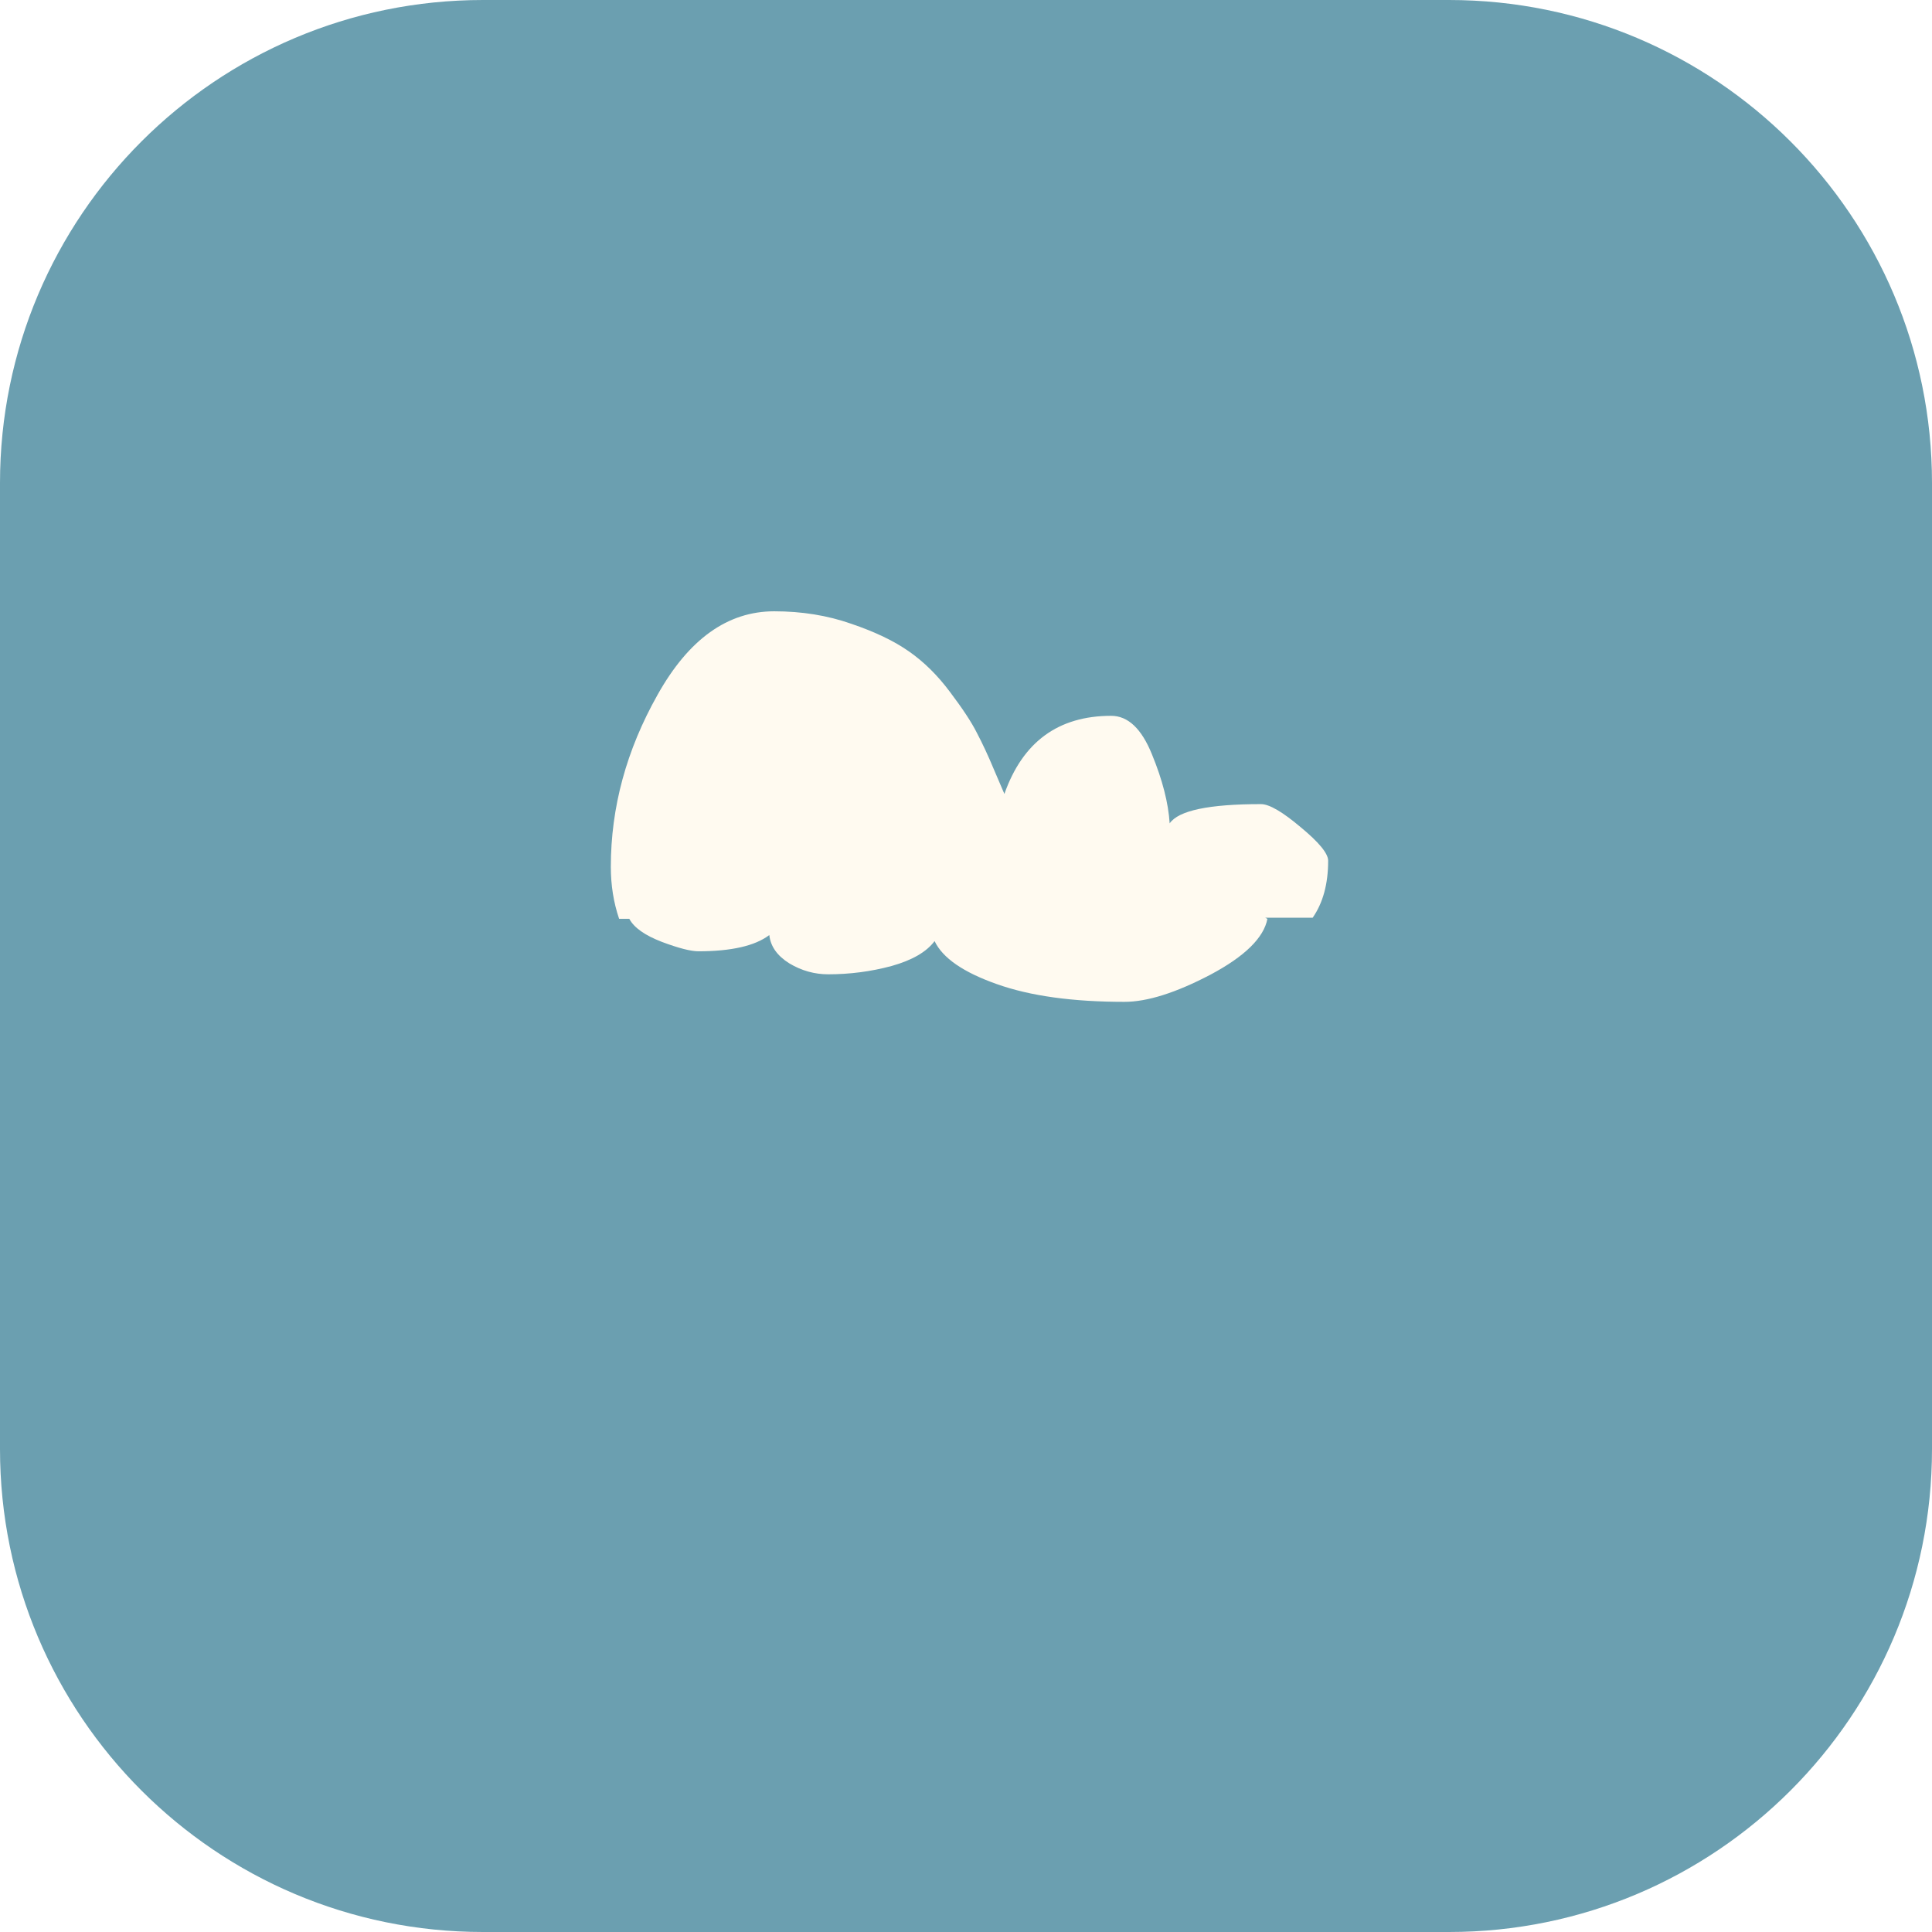
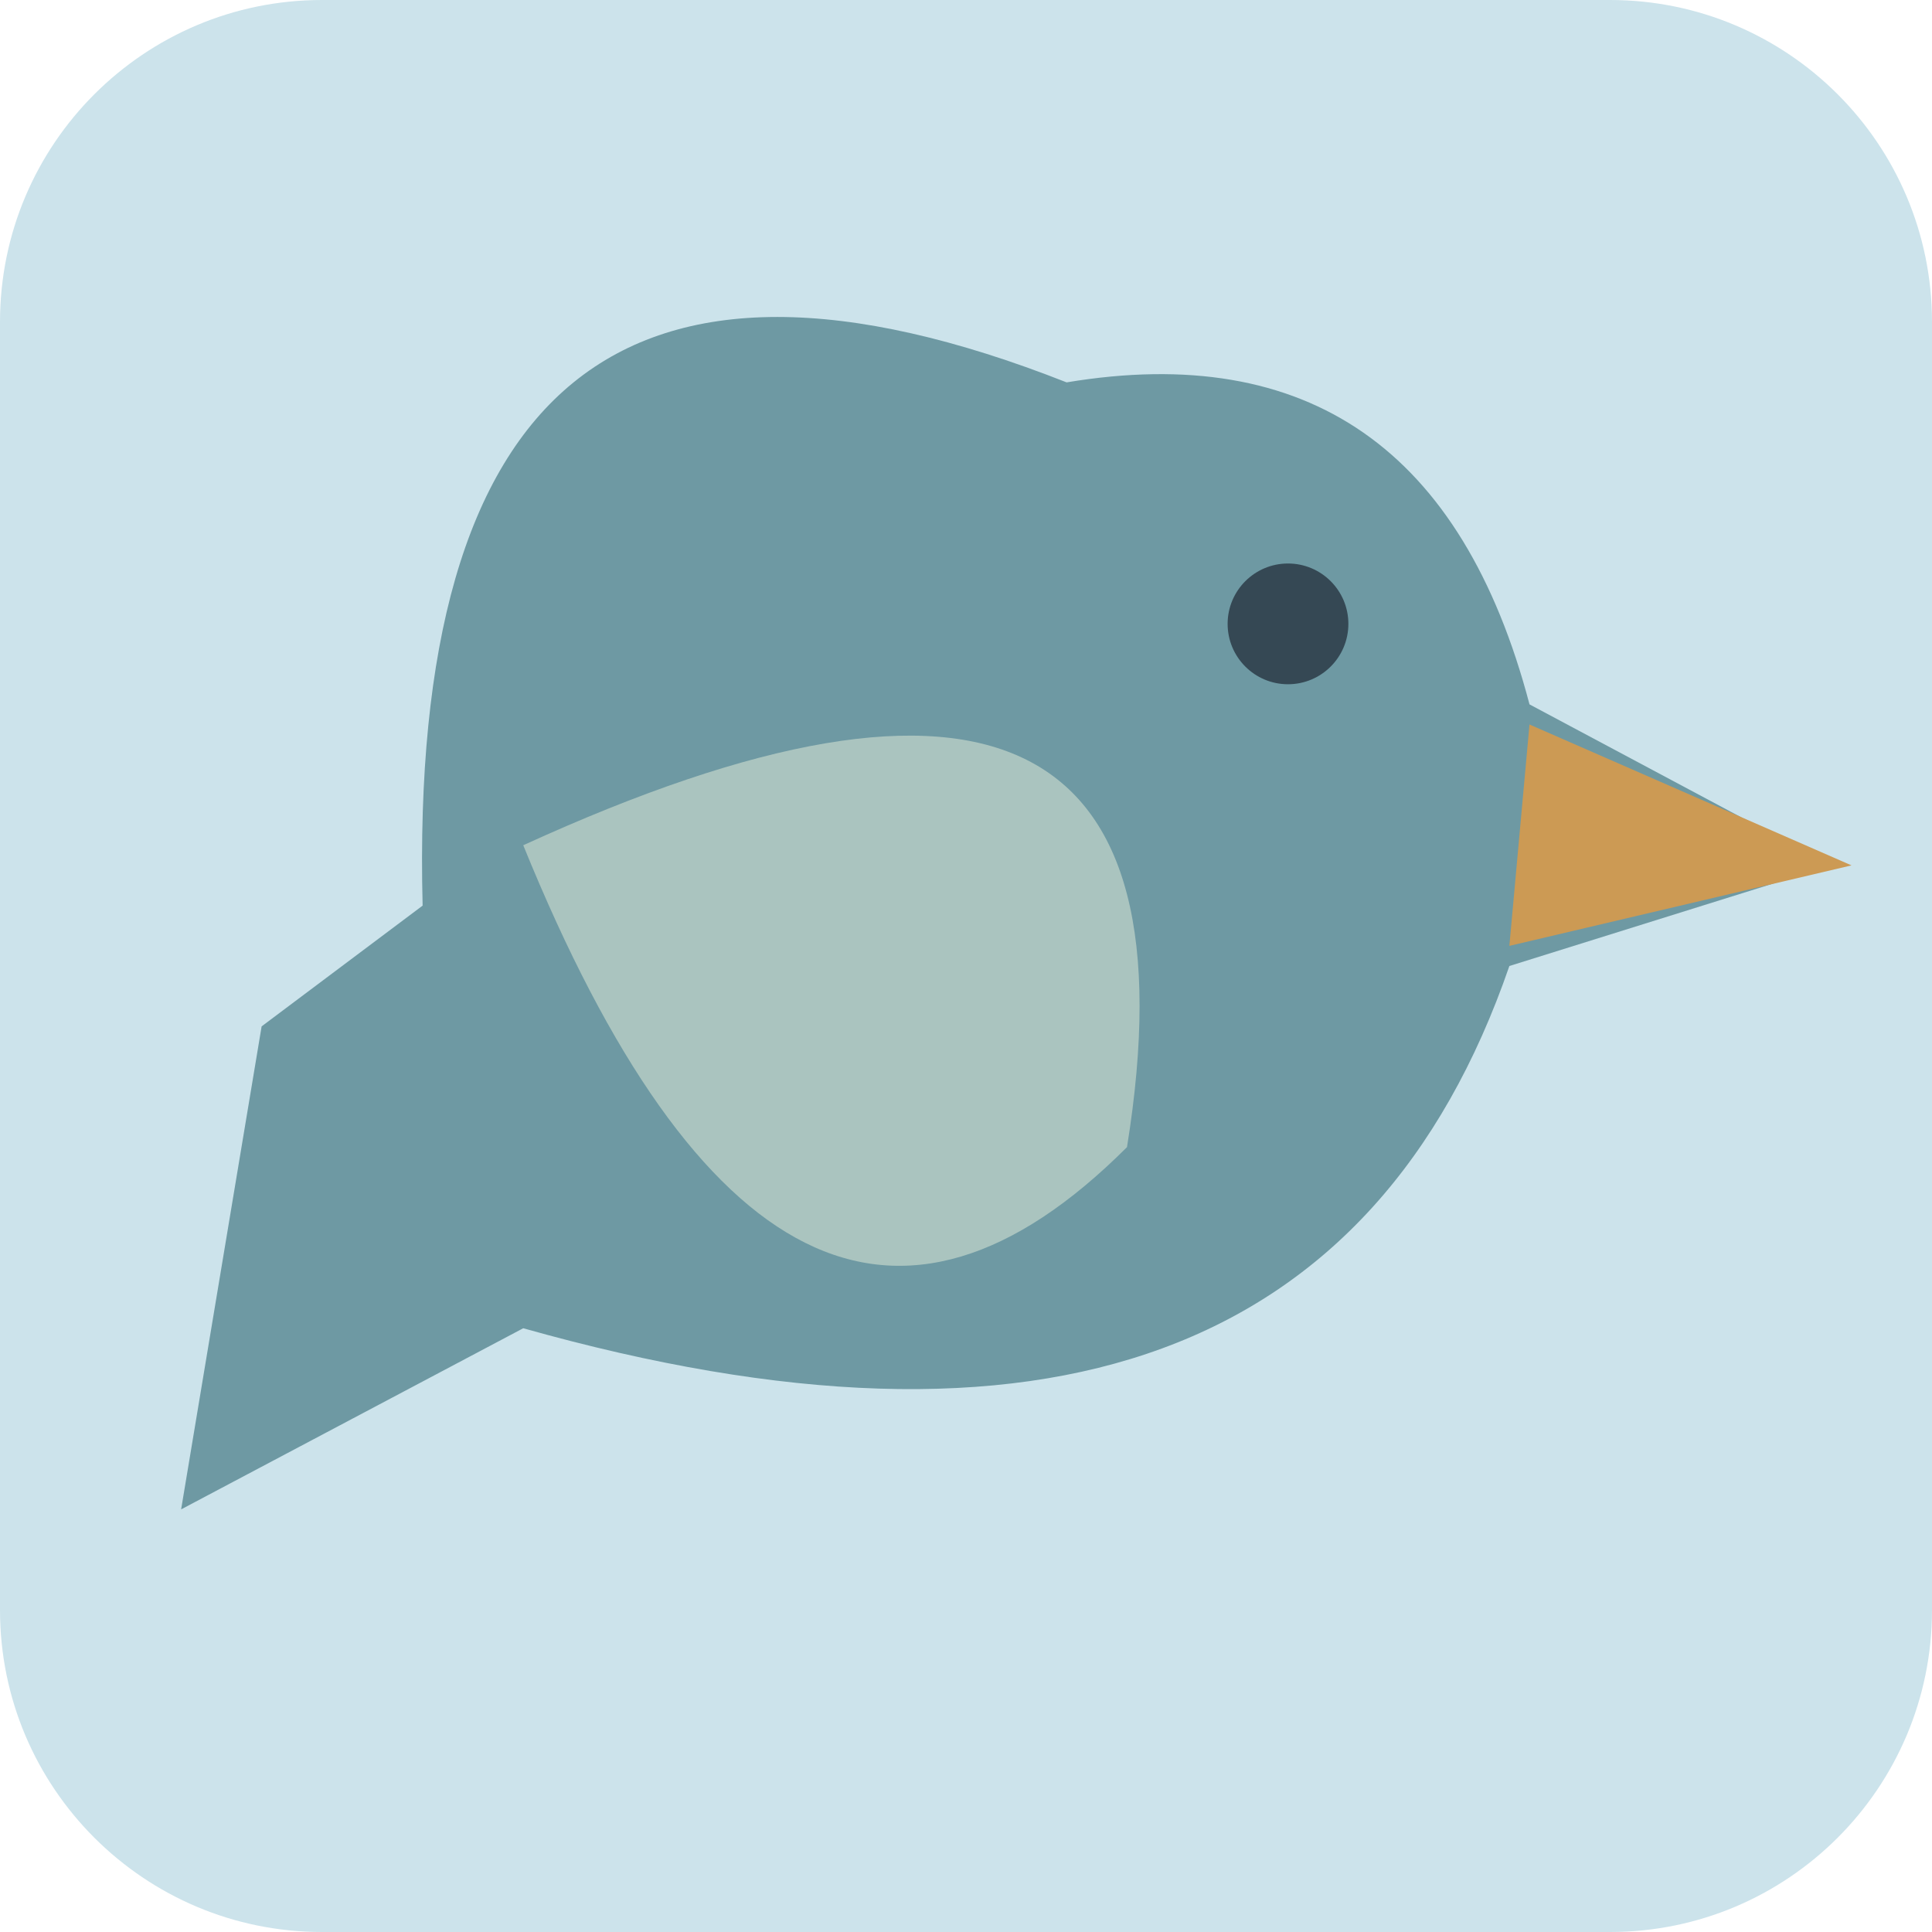
- <svg xmlns="http://www.w3.org/2000/svg" viewBox="0 0 80 80">
-   <rect width="80" height="80" rx="20" fill="#6b9fb0" />
-   <text x="40" y="54" font-size="42" text-anchor="middle" fill="#fffaf0">☁</text>
+ <svg xmlns="http://www.w3.org/2000/svg" viewBox="0 0 96 96">
+   <rect width="96" height="96" rx="16" fill="#cce3eb" />
+   <svg class="art-sprite " viewBox="0 0 96 96" aria-hidden="true">
+     <path fill="#6e99a3" d="M21 45Q20 6 53 19q18-3 23 16l15 8-16 5Q65 77 26 66L9 75l4-24Z" />
+     <path fill="#aac4bf" d="M26 42q35-16 30 15-17 17-30-15" />
+     <circle cx="64" cy="31" r="3" fill="#354854" />
+     <path fill="#cc9a54" d="m76 36 16 7-17 4Z" />
+   </svg>
</svg>
